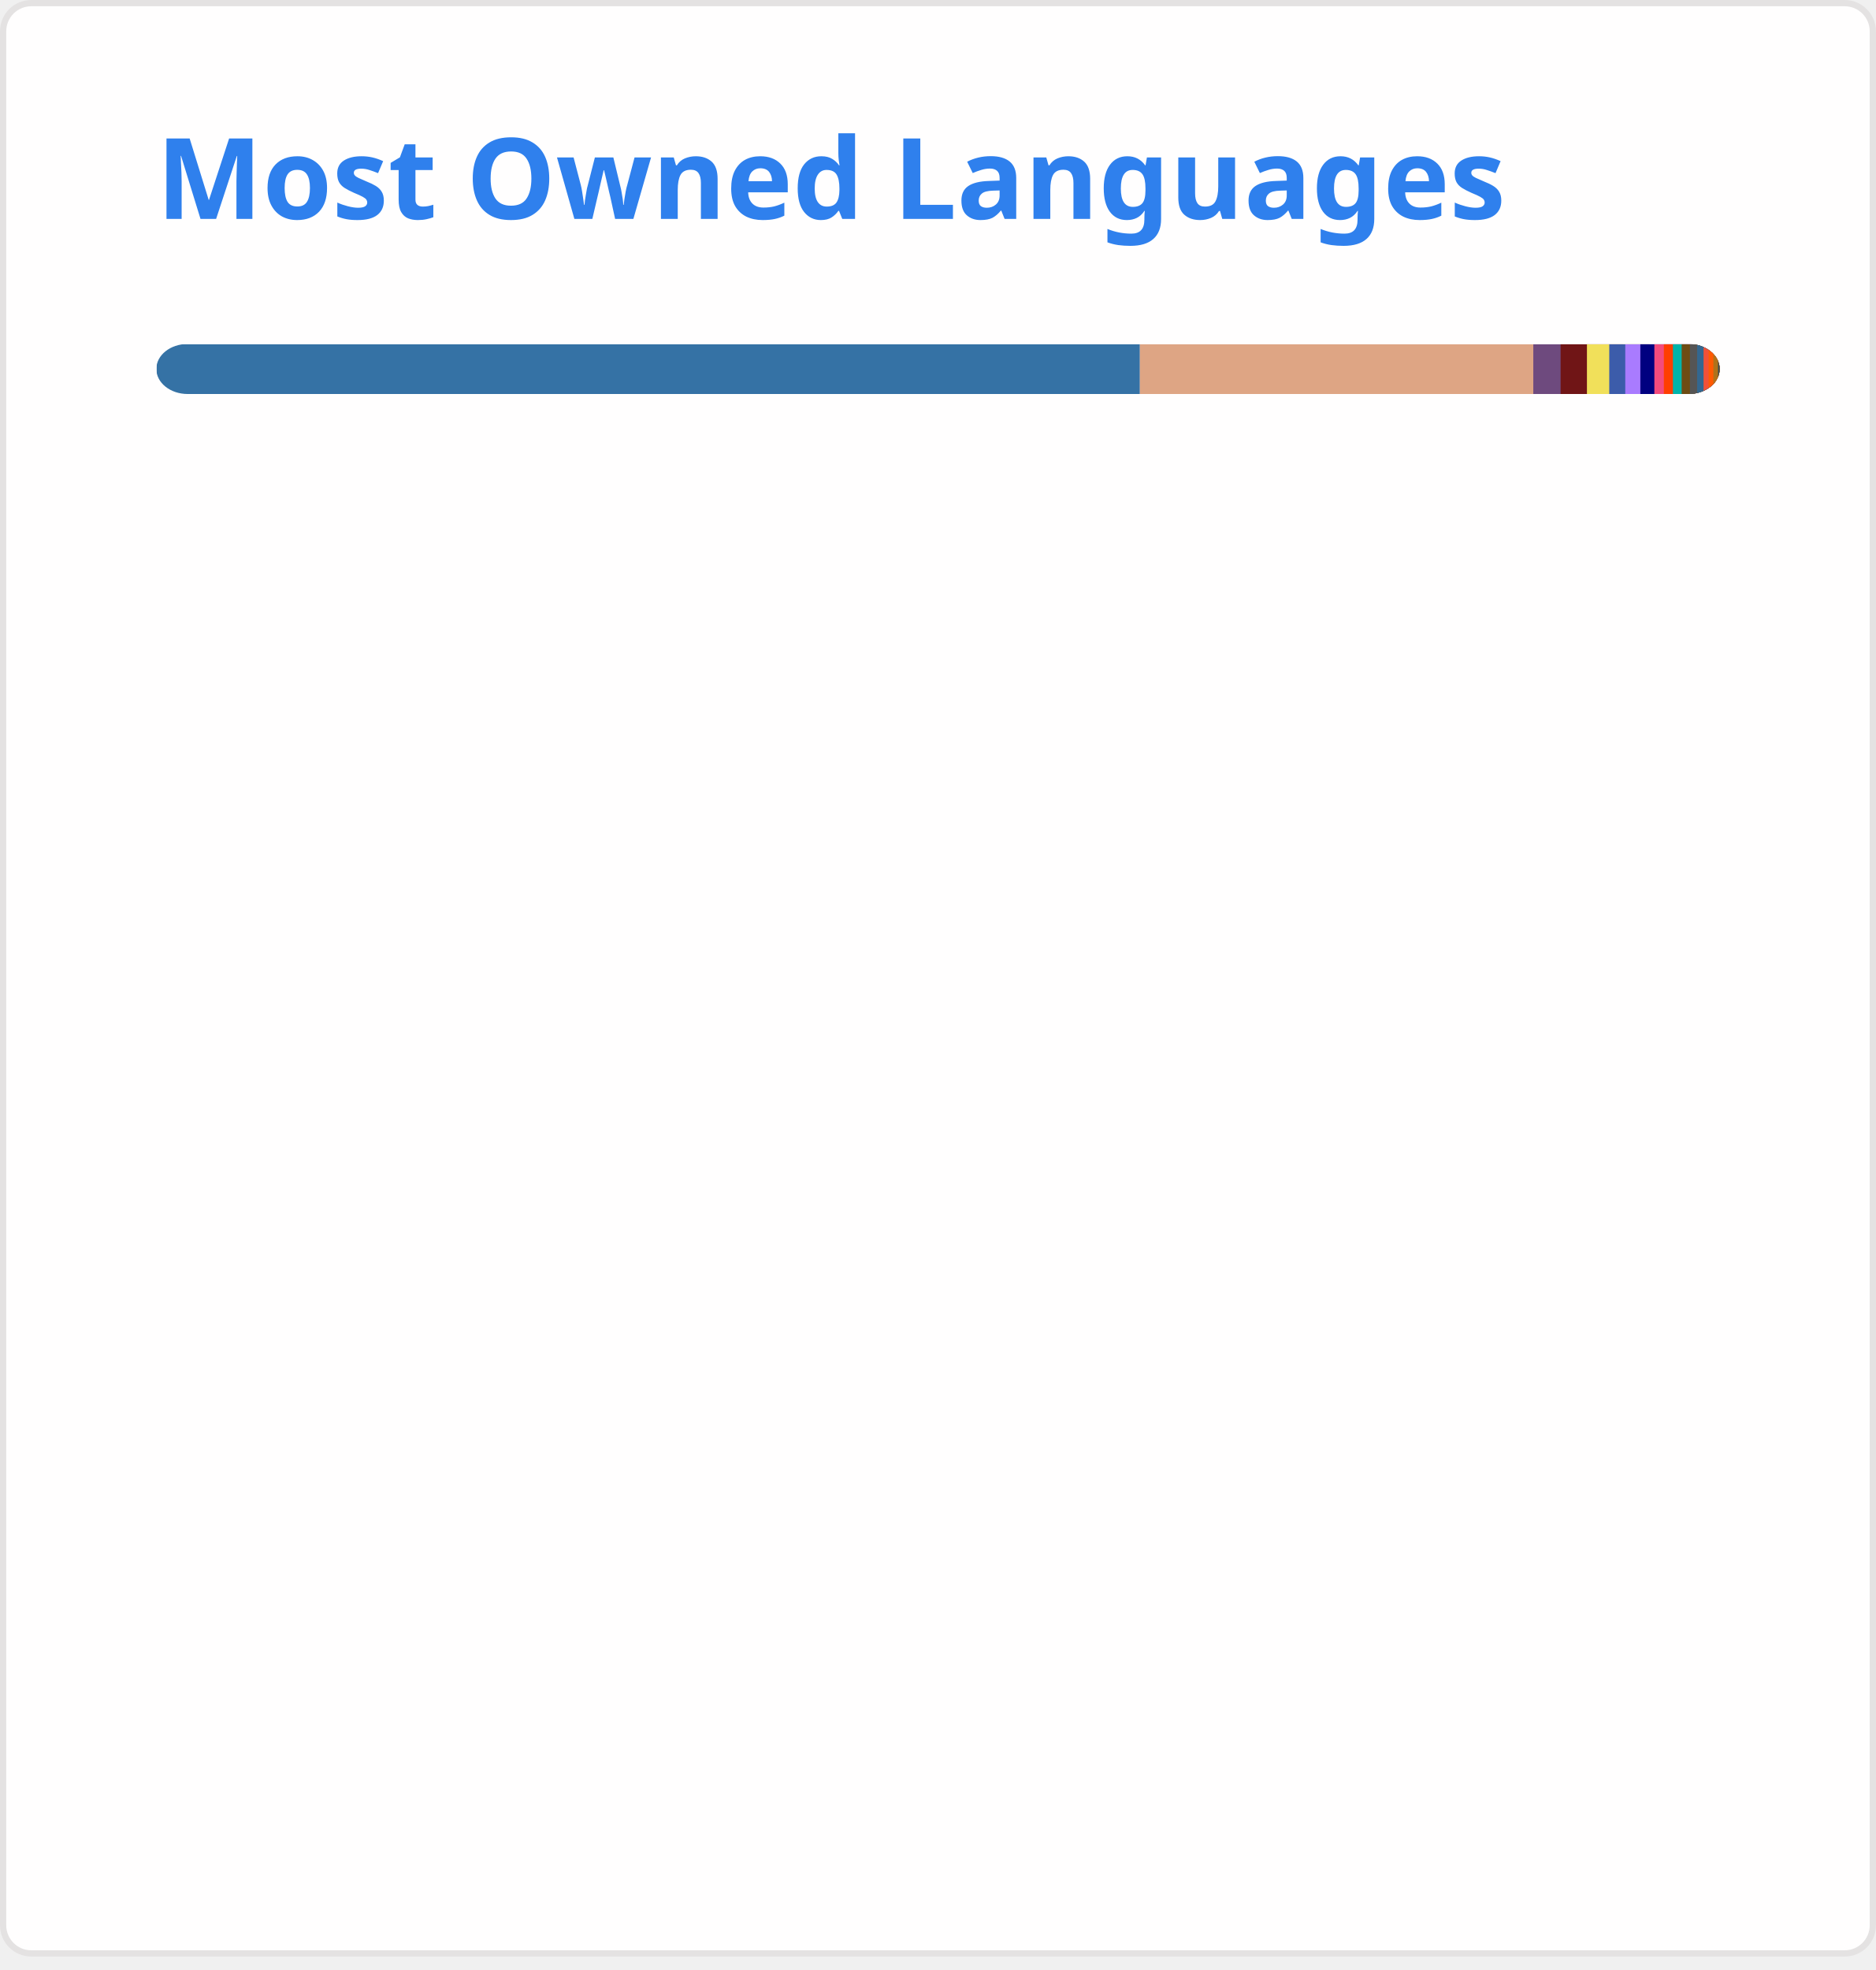
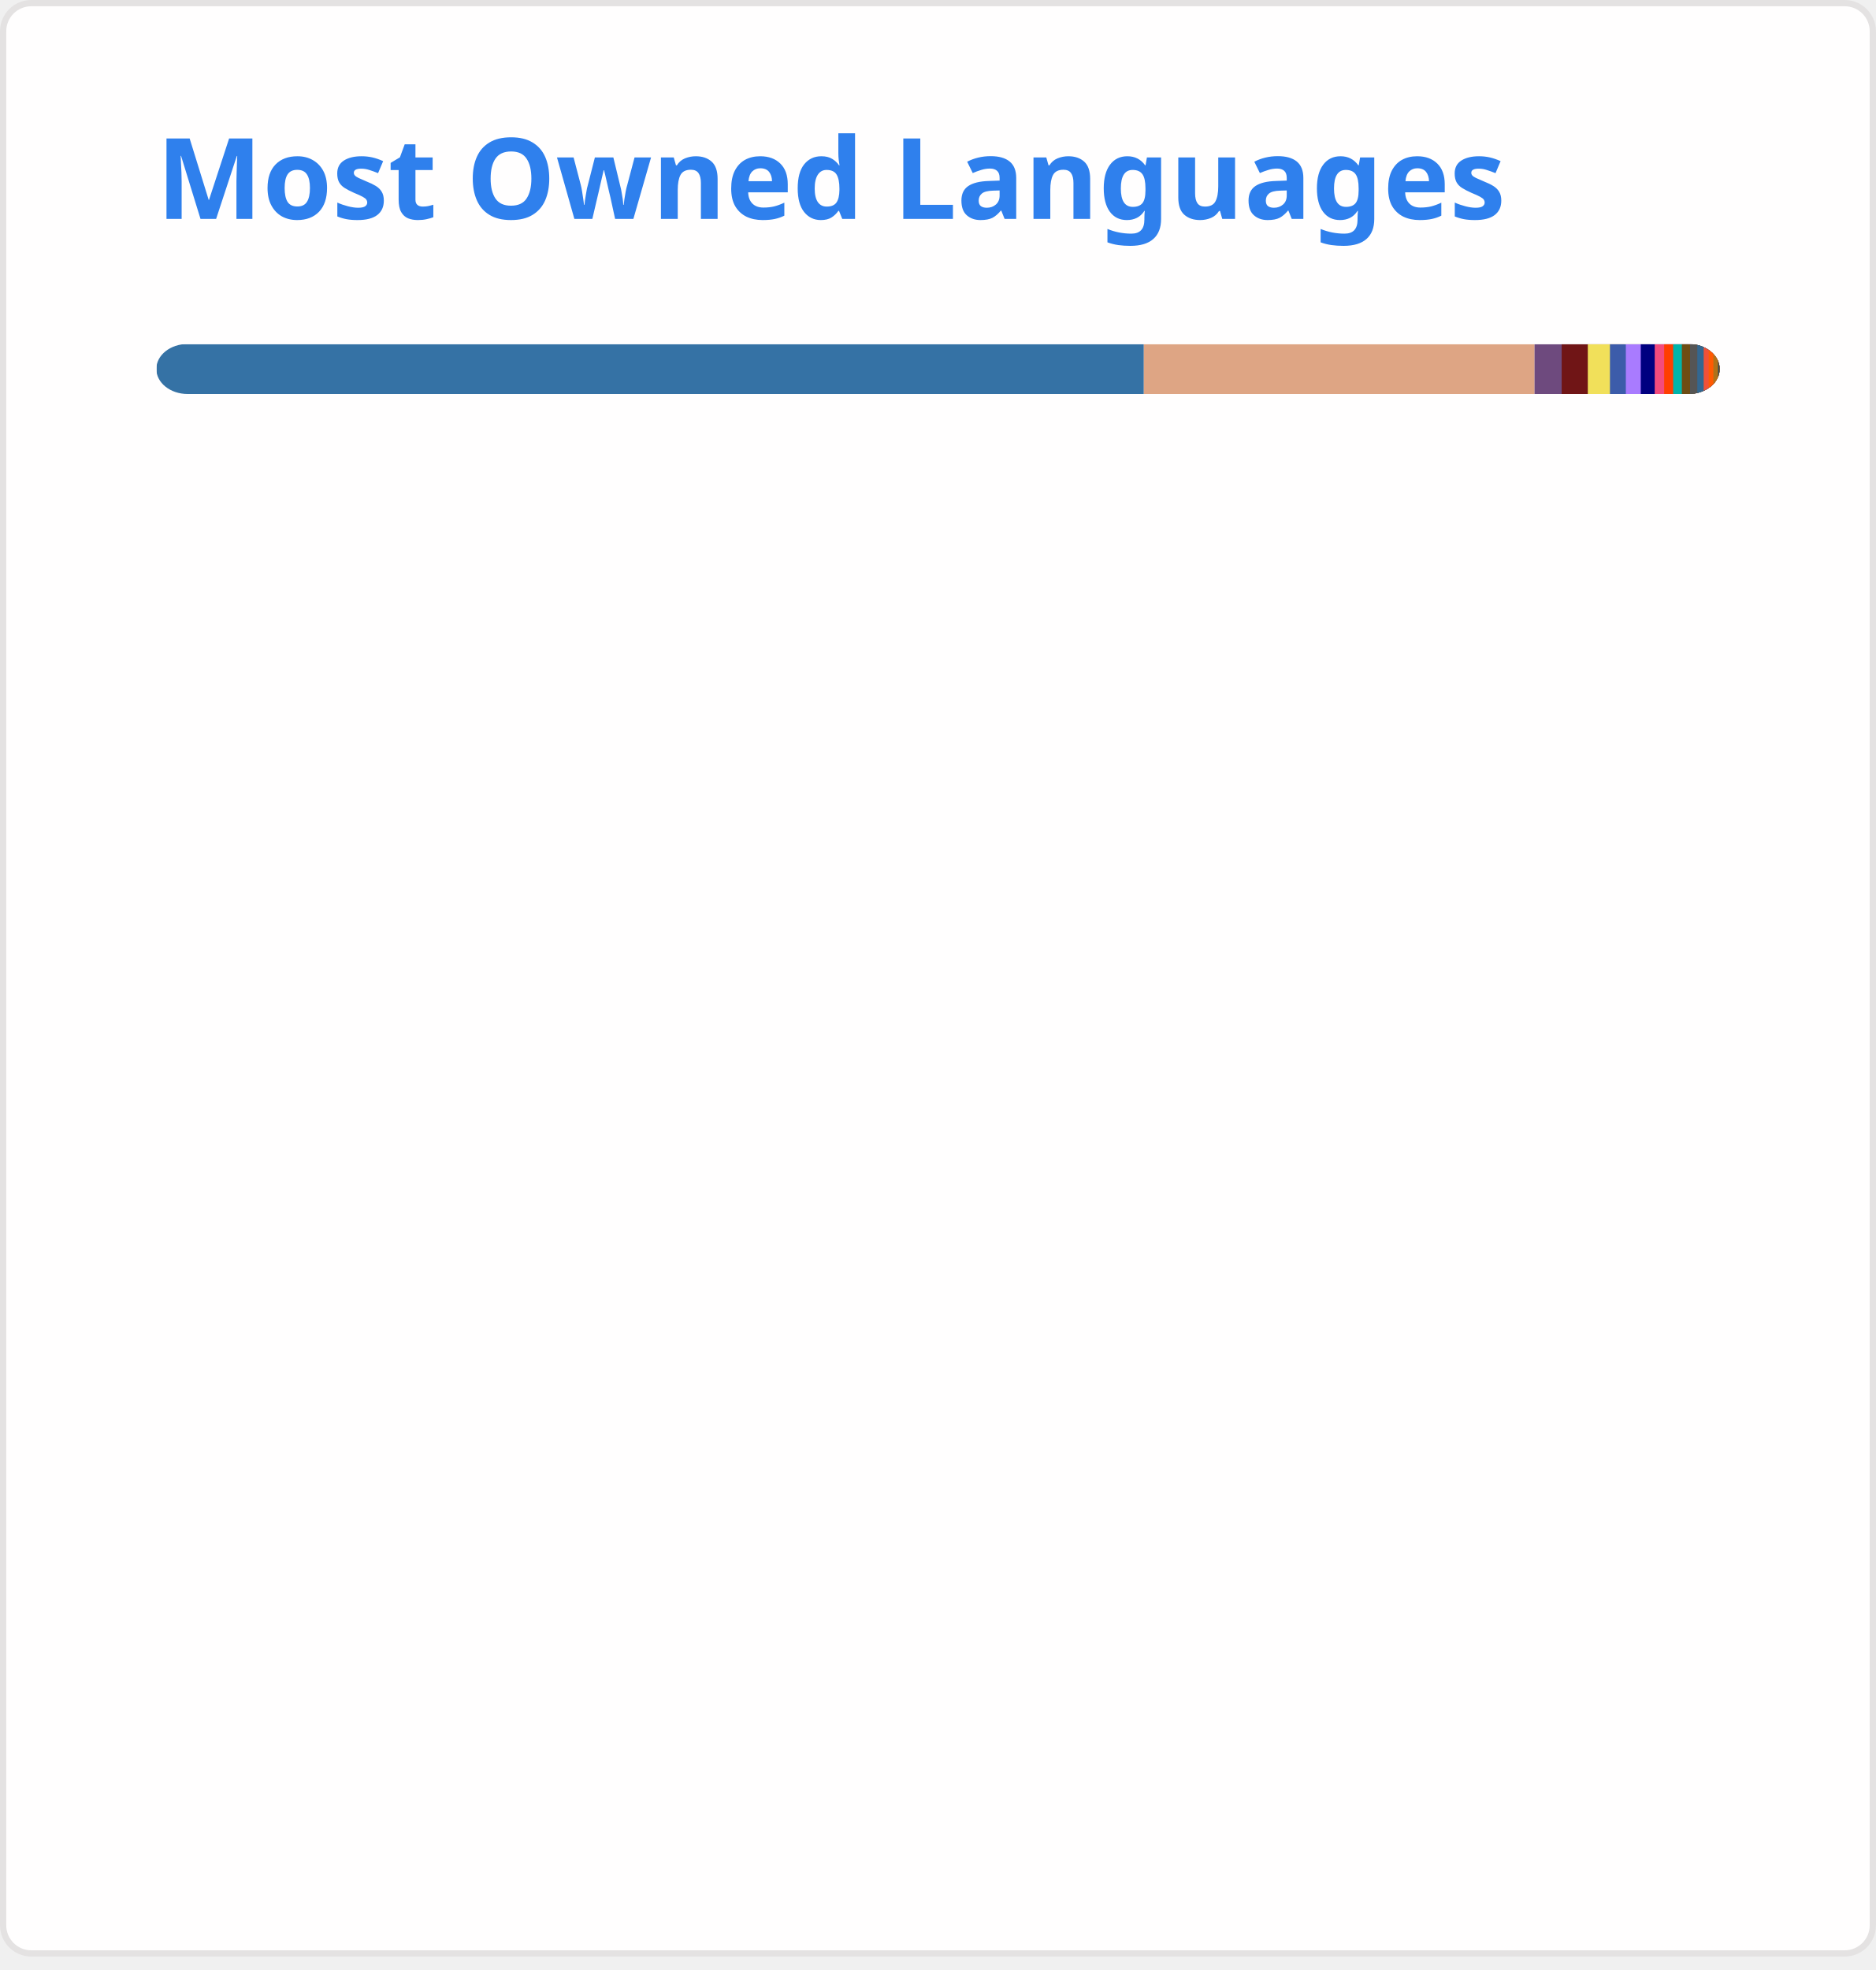
<svg xmlns="http://www.w3.org/2000/svg" width="300" height="315" viewBox="0 0 300 315" fill="none" role="img" aria-labelledby="descId">
  <style>
.header {
font: 600 18px 'Segoe UI', Ubuntu, Sans-Serif;
fill: #2f80ed;
animation: fadeInAnimation 0.8s ease-in-out forwards;
}
@supports(-moz-appearance: auto) {
/* Selector detects Firefox */
.header { font-size: 15.5px; }
}

@keyframes slideInAnimation {
from {
width: 0;
}
to {
width: calc(100%-100px);
}
}
@keyframes growWidthAnimation {
from {
width: 0;
}
to {
width: 100%;
}
}
.stat {
font: 600 14px 'Segoe UI', Ubuntu, "Helvetica Neue", Sans-Serif; fill: #434d58;
}
@supports(-moz-appearance: auto) {
/* Selector detects Firefox */
.stat { font-size:12px; }
}
.bold { font-weight: 700 }
.lang-name {
font: 400 11px "Segoe UI", Ubuntu, Sans-Serif;
fill: #434d58;
}
.stagger {
opacity: 0;
animation: fadeInAnimation 0.3s ease-in-out forwards;
}
#rect-mask rect{
animation: slideInAnimation 1s ease-in-out forwards;
}
.lang-progress{
animation: growWidthAnimation 0.6s ease-in-out forwards;
}



/* Animations */
@keyframes scaleInAnimation {
from {
transform: translate(-5px, 5px) scale(0);
}
to {
transform: translate(-5px, 5px) scale(1);
}
}
@keyframes fadeInAnimation {
from {
opacity: 0;
}
to {
opacity: 1;
}
}


</style>
  <rect data-testid="card-bg" x="0.5" y="0.5" rx="4.5" height="99%" stroke="#e4e2e2" width="299" fill="#fffefe" stroke-opacity="1" />
  <g data-testid="card-title" transform="translate(25, 35)">
    <g transform="translate(0, 0)">
      <text x="0" y="0" class="header" data-testid="header">Most Owned Languages</text>
    </g>
  </g>
  <g data-testid="main-card-body" transform="translate(0, 55)">
    <svg data-testid="lang-items" x="25">
      <mask id="rect-mask">
        <rect x="0" y="0" width="250" height="8" fill="white" rx="5" />
      </mask>
-       <rect mask="url(#rect-mask)" data-testid="lang-progress" x="0" y="0" width="157.29" height="8" fill="#3572A5" />
-       <rect mask="url(#rect-mask)" data-testid="lang-progress" x="157.29" y="0" width="62.91" height="8" fill="#dea584" />
-       <rect mask="url(#rect-mask)" data-testid="lang-progress" x="220.2" y="0" width="14.37" height="8" fill="#6e4a7e" />
-       <rect mask="url(#rect-mask)" data-testid="lang-progress" x="224.57" y="0" width="14.21" height="8" fill="#701516" />
-       <rect mask="url(#rect-mask)" data-testid="lang-progress" x="228.78" y="0" width="13.57" height="8" fill="#f1e05a" />
-       <rect mask="url(#rect-mask)" data-testid="lang-progress" x="232.35" y="0" width="12.56" height="8" fill="#3c5caa" />
-       <rect mask="url(#rect-mask)" data-testid="lang-progress" x="234.91" y="0" width="12.41" height="8" fill="#A97BFF" />
-       <rect mask="url(#rect-mask)" data-testid="lang-progress" x="237.32" y="0" width="12.24" height="8" fill="#000080" />
-       <rect mask="url(#rect-mask)" data-testid="lang-progress" x="239.56" y="0" width="11.52" height="8" fill="#f34b7d" />
-       <rect mask="url(#rect-mask)" data-testid="lang-progress" x="241.08" y="0" width="11.45" height="8" fill="#ff3e00" />
-       <rect mask="url(#rect-mask)" data-testid="lang-progress" x="242.53" y="0" width="11.4" height="8" fill="#00B4AB" />
-       <rect mask="url(#rect-mask)" data-testid="lang-progress" x="243.93" y="0" width="11.32" height="8" fill="#6E4C13" />
-       <rect mask="url(#rect-mask)" data-testid="lang-progress" x="245.25" y="0" width="11.16" height="8" fill="#555555" />
-       <rect mask="url(#rect-mask)" data-testid="lang-progress" x="246.41" y="0" width="11.02" height="8" fill="#336790" />
-       <rect mask="url(#rect-mask)" data-testid="lang-progress" x="247.43" y="0" width="10.81" height="8" fill="#F05138" />
-       <rect mask="url(#rect-mask)" data-testid="lang-progress" x="248.24" y="0" width="10.76" height="8" fill="#ff5a03" />
-       <rect mask="url(#rect-mask)" data-testid="lang-progress" x="249" y="0" width="10.74" height="8" fill="#b07219" />
-       <rect mask="url(#rect-mask)" data-testid="lang-progress" x="249.74" y="0" width="10.27" height="8" fill="#384d54" />
+       <rect mask="url(#rect-mask)" data-testid="lang-progress" x="0" y="0" width="157.92" height="8" fill="#3572A5" />
+       <rect mask="url(#rect-mask)" data-testid="lang-progress" x="157.92" y="0" width="62.48" height="8" fill="#dea584" />
+       <rect mask="url(#rect-mask)" data-testid="lang-progress" x="220.4" y="0" width="14.34" height="8" fill="#6e4a7e" />
+       <rect mask="url(#rect-mask)" data-testid="lang-progress" x="224.74" y="0" width="14.18" height="8" fill="#701516" />
+       <rect mask="url(#rect-mask)" data-testid="lang-progress" x="228.92" y="0" width="13.54" height="8" fill="#f1e05a" />
+       <rect mask="url(#rect-mask)" data-testid="lang-progress" x="232.46" y="0" width="12.54" height="8" fill="#3c5caa" />
+       <rect mask="url(#rect-mask)" data-testid="lang-progress" x="235" y="0" width="12.39" height="8" fill="#A97BFF" />
+       <rect mask="url(#rect-mask)" data-testid="lang-progress" x="237.39" y="0" width="12.23" height="8" fill="#000080" />
+       <rect mask="url(#rect-mask)" data-testid="lang-progress" x="239.62" y="0" width="11.51" height="8" fill="#f34b7d" />
+       <rect mask="url(#rect-mask)" data-testid="lang-progress" x="241.13" y="0" width="11.44" height="8" fill="#ff3e00" />
+       <rect mask="url(#rect-mask)" data-testid="lang-progress" x="242.57" y="0" width="11.39" height="8" fill="#00B4AB" />
+       <rect mask="url(#rect-mask)" data-testid="lang-progress" x="243.96" y="0" width="11.31" height="8" fill="#6E4C13" />
+       <rect mask="url(#rect-mask)" data-testid="lang-progress" x="245.27" y="0" width="11.16" height="8" fill="#555555" />
+       <rect mask="url(#rect-mask)" data-testid="lang-progress" x="246.43" y="0" width="11.02" height="8" fill="#336790" />
+       <rect mask="url(#rect-mask)" data-testid="lang-progress" x="247.45" y="0" width="10.8" height="8" fill="#F05138" />
+       <rect mask="url(#rect-mask)" data-testid="lang-progress" x="248.25" y="0" width="10.75" height="8" fill="#ff5a03" />
+       <rect mask="url(#rect-mask)" data-testid="lang-progress" x="249" y="0" width="10.73" height="8" fill="#b07219" />
+       <rect mask="url(#rect-mask)" data-testid="lang-progress" x="249.73" y="0" width="10.27" height="8" fill="#384d54" />
      <g transform="translate(0, 25)">
        <g transform="translate(0, 0)">
          <g transform="translate(0, 0)">
            <g class="stagger" style="animation-delay: 450ms">
              <circle cx="5" cy="6" r="5" fill="#3572A5" />
              <text data-testid="lang-name" x="15" y="10" class="lang-name">
- Python 3.6 MB
+ Python 3.7 MB
</text>
            </g>
          </g>
          <g transform="translate(0, 25)">
            <g class="stagger" style="animation-delay: 600ms">
              <circle cx="5" cy="6" r="5" fill="#dea584" />
              <text data-testid="lang-name" x="15" y="10" class="lang-name">
Rust 1.5 MB
</text>
            </g>
          </g>
          <g transform="translate(0, 50)">
            <g class="stagger" style="animation-delay: 750ms">
              <circle cx="5" cy="6" r="5" fill="#6e4a7e" />
              <text data-testid="lang-name" x="15" y="10" class="lang-name">
Elixir 103.3 KB
</text>
            </g>
          </g>
          <g transform="translate(0, 75)">
            <g class="stagger" style="animation-delay: 900ms">
              <circle cx="5" cy="6" r="5" fill="#701516" />
              <text data-testid="lang-name" x="15" y="10" class="lang-name">
Ruby 99.5 KB
</text>
            </g>
          </g>
          <g transform="translate(0, 100)">
            <g class="stagger" style="animation-delay: 1050ms">
              <circle cx="5" cy="6" r="5" fill="#f1e05a" />
              <text data-testid="lang-name" x="15" y="10" class="lang-name">
JavaScript 84.2 KB
</text>
            </g>
          </g>
          <g transform="translate(0, 125)">
            <g class="stagger" style="animation-delay: 1200ms">
              <circle cx="5" cy="6" r="5" fill="#3c5caa" />
              <text data-testid="lang-name" x="15" y="10" class="lang-name">
Racket 60.4 KB
</text>
            </g>
          </g>
          <g transform="translate(0, 150)">
            <g class="stagger" style="animation-delay: 1350ms">
              <circle cx="5" cy="6" r="5" fill="#A97BFF" />
              <text data-testid="lang-name" x="15" y="10" class="lang-name">
Kotlin 56.9 KB
</text>
            </g>
          </g>
          <g transform="translate(0, 175)">
            <g class="stagger" style="animation-delay: 1500ms">
              <circle cx="5" cy="6" r="5" fill="#000080" />
              <text data-testid="lang-name" x="15" y="10" class="lang-name">
Lua 53.0 KB
</text>
            </g>
          </g>
          <g transform="translate(0, 200)">
            <g class="stagger" style="animation-delay: 1650ms">
              <circle cx="5" cy="6" r="5" fill="#f34b7d" />
              <text data-testid="lang-name" x="15" y="10" class="lang-name">
C++ 35.9 KB
</text>
            </g>
          </g>
        </g>
        <g transform="translate(150, 0)">
          <g transform="translate(0, 0)">
            <g class="stagger" style="animation-delay: 450ms">
              <circle cx="5" cy="6" r="5" fill="#ff3e00" />
              <text data-testid="lang-name" x="15" y="10" class="lang-name">
Svelte 34.2 KB
</text>
            </g>
          </g>
          <g transform="translate(0, 25)">
            <g class="stagger" style="animation-delay: 600ms">
              <circle cx="5" cy="6" r="5" fill="#00B4AB" />
              <text data-testid="lang-name" x="15" y="10" class="lang-name">
Dart 33.2 KB
</text>
            </g>
          </g>
          <g transform="translate(0, 50)">
            <g class="stagger" style="animation-delay: 750ms">
              <circle cx="5" cy="6" r="5" fill="#6E4C13" />
              <text data-testid="lang-name" x="15" y="10" class="lang-name">
Assembly 31.1 KB
</text>
            </g>
          </g>
          <g transform="translate(0, 75)">
            <g class="stagger" style="animation-delay: 900ms">
              <circle cx="5" cy="6" r="5" fill="#555555" />
              <text data-testid="lang-name" x="15" y="10" class="lang-name">
C 27.5 KB
</text>
            </g>
          </g>
          <g transform="translate(0, 100)">
            <g class="stagger" style="animation-delay: 1050ms">
              <circle cx="5" cy="6" r="5" fill="#336790" />
              <text data-testid="lang-name" x="15" y="10" class="lang-name">
PLpgSQL 24.2 KB
</text>
            </g>
          </g>
          <g transform="translate(0, 125)">
            <g class="stagger" style="animation-delay: 1200ms">
              <circle cx="5" cy="6" r="5" fill="#F05138" />
              <text data-testid="lang-name" x="15" y="10" class="lang-name">
Swift 19.1 KB
</text>
            </g>
          </g>
          <g transform="translate(0, 150)">
            <g class="stagger" style="animation-delay: 1350ms">
              <circle cx="5" cy="6" r="5" fill="#ff5a03" />
              <text data-testid="lang-name" x="15" y="10" class="lang-name">
Astro 17.8 KB
</text>
            </g>
          </g>
          <g transform="translate(0, 175)">
            <g class="stagger" style="animation-delay: 1500ms">
              <circle cx="5" cy="6" r="5" fill="#b07219" />
              <text data-testid="lang-name" x="15" y="10" class="lang-name">
Java 17.5 KB
</text>
            </g>
          </g>
          <g transform="translate(0, 200)">
            <g class="stagger" style="animation-delay: 1650ms">
              <circle cx="5" cy="6" r="5" fill="#384d54" />
              <text data-testid="lang-name" x="15" y="10" class="lang-name">
Dockerfile 6.3 KB
</text>
            </g>
          </g>
        </g>
      </g>
    </svg>
  </g>
</svg>
